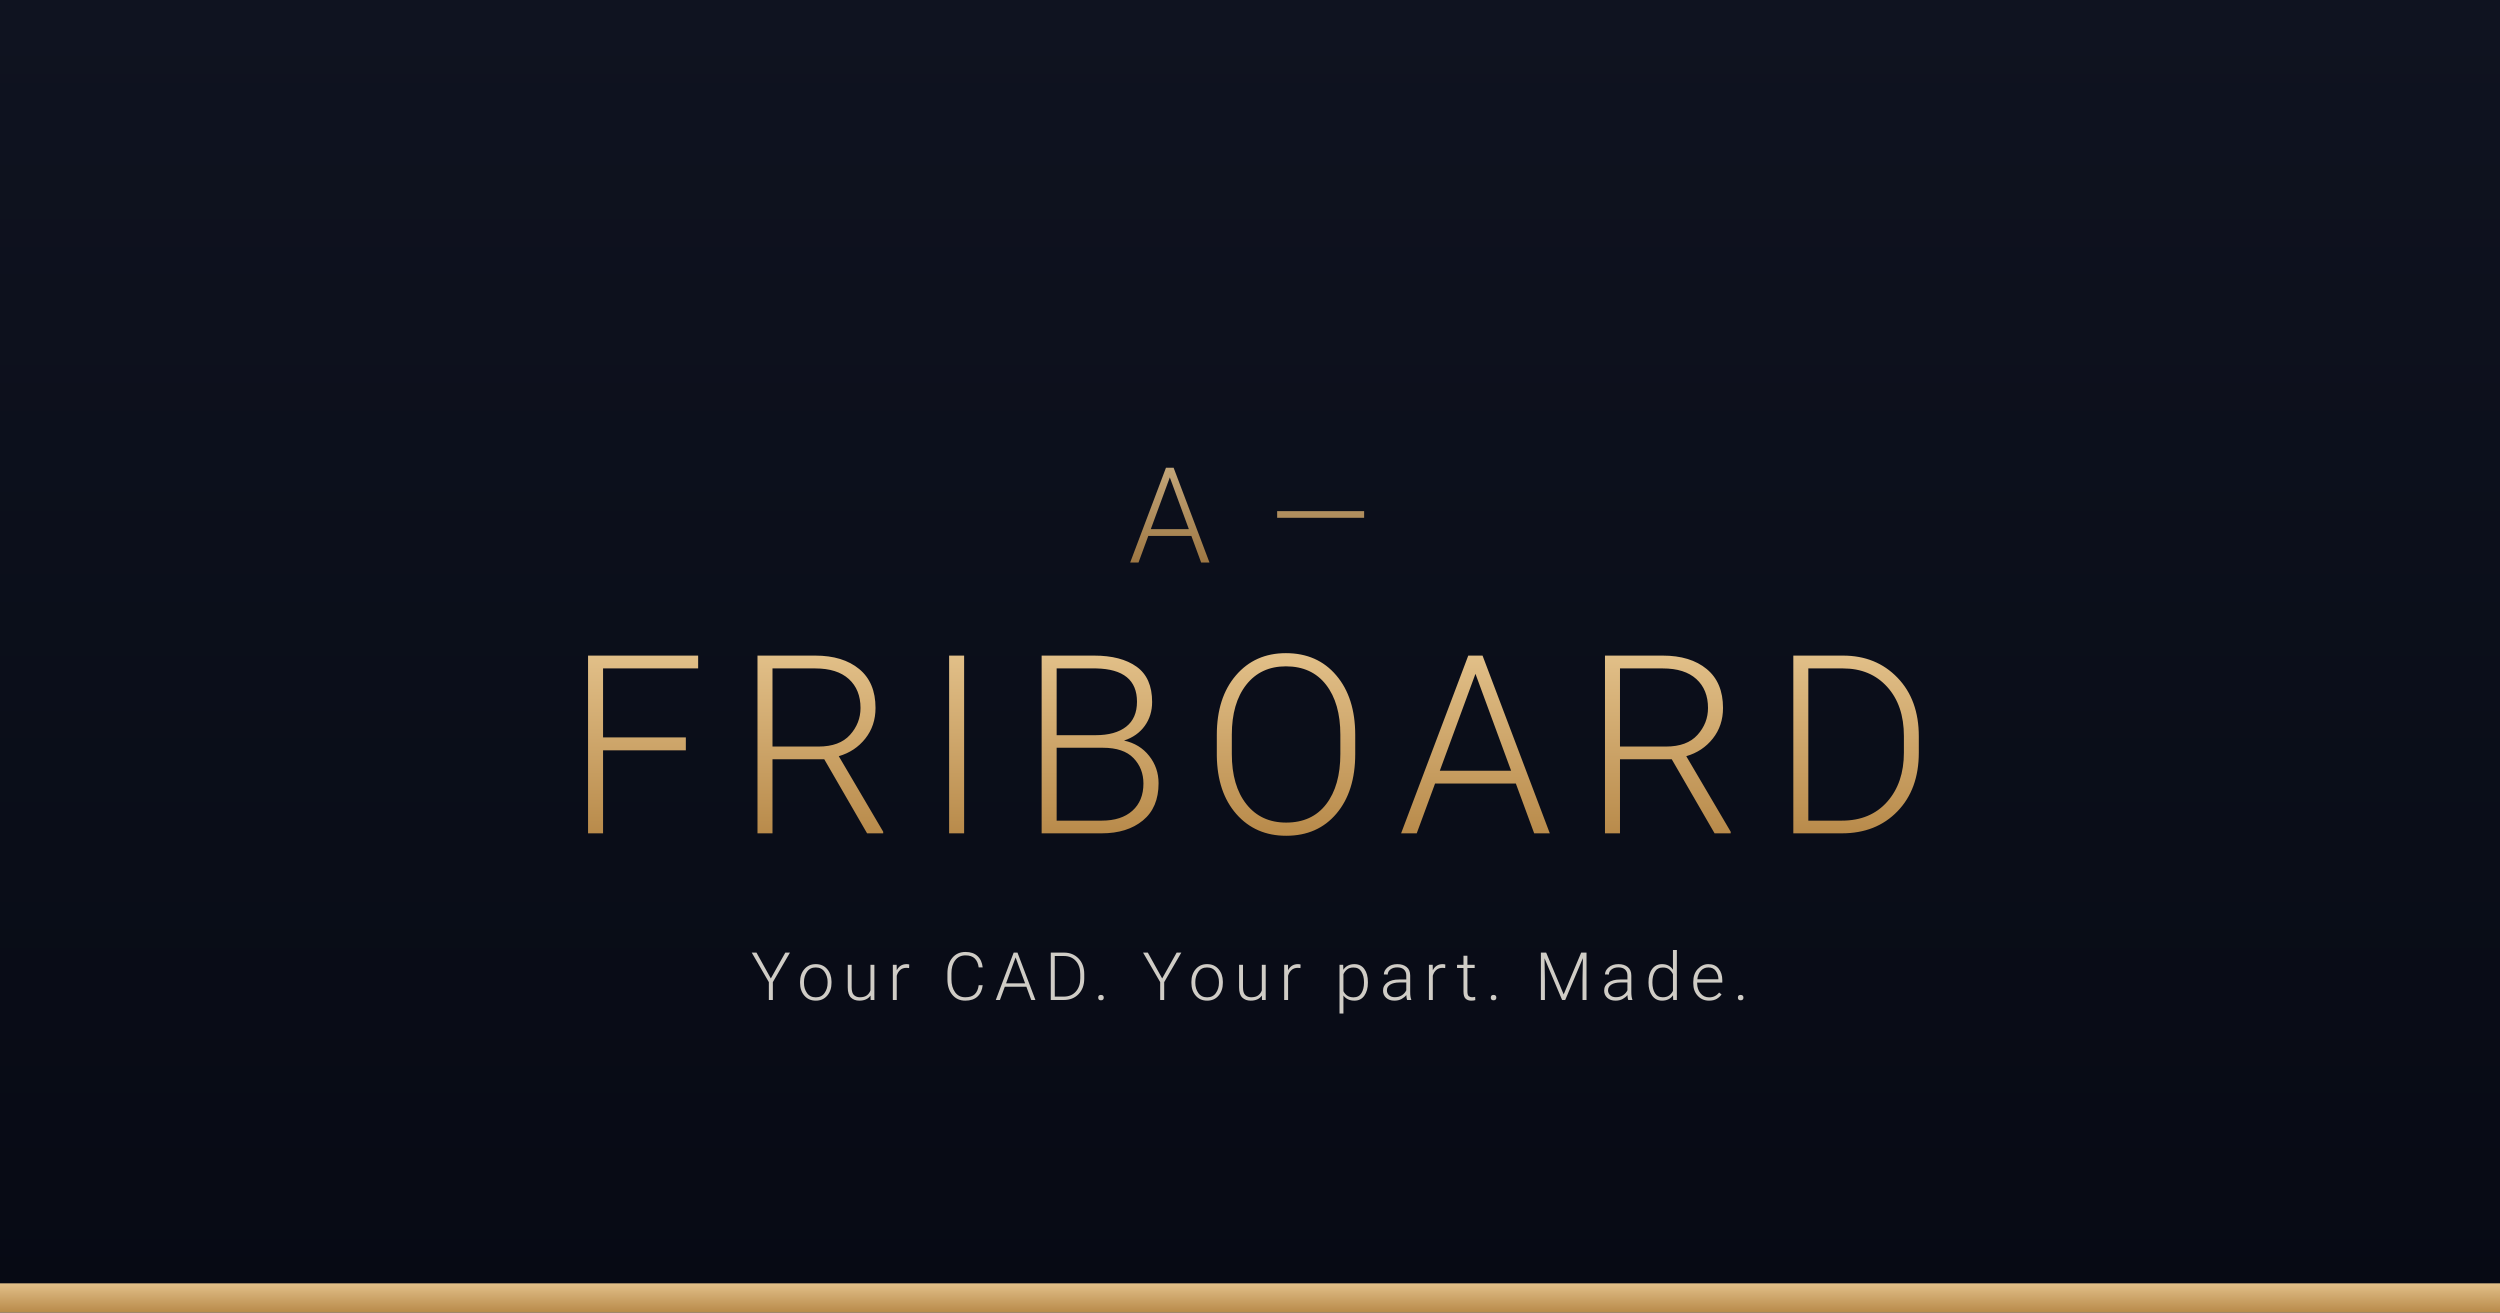
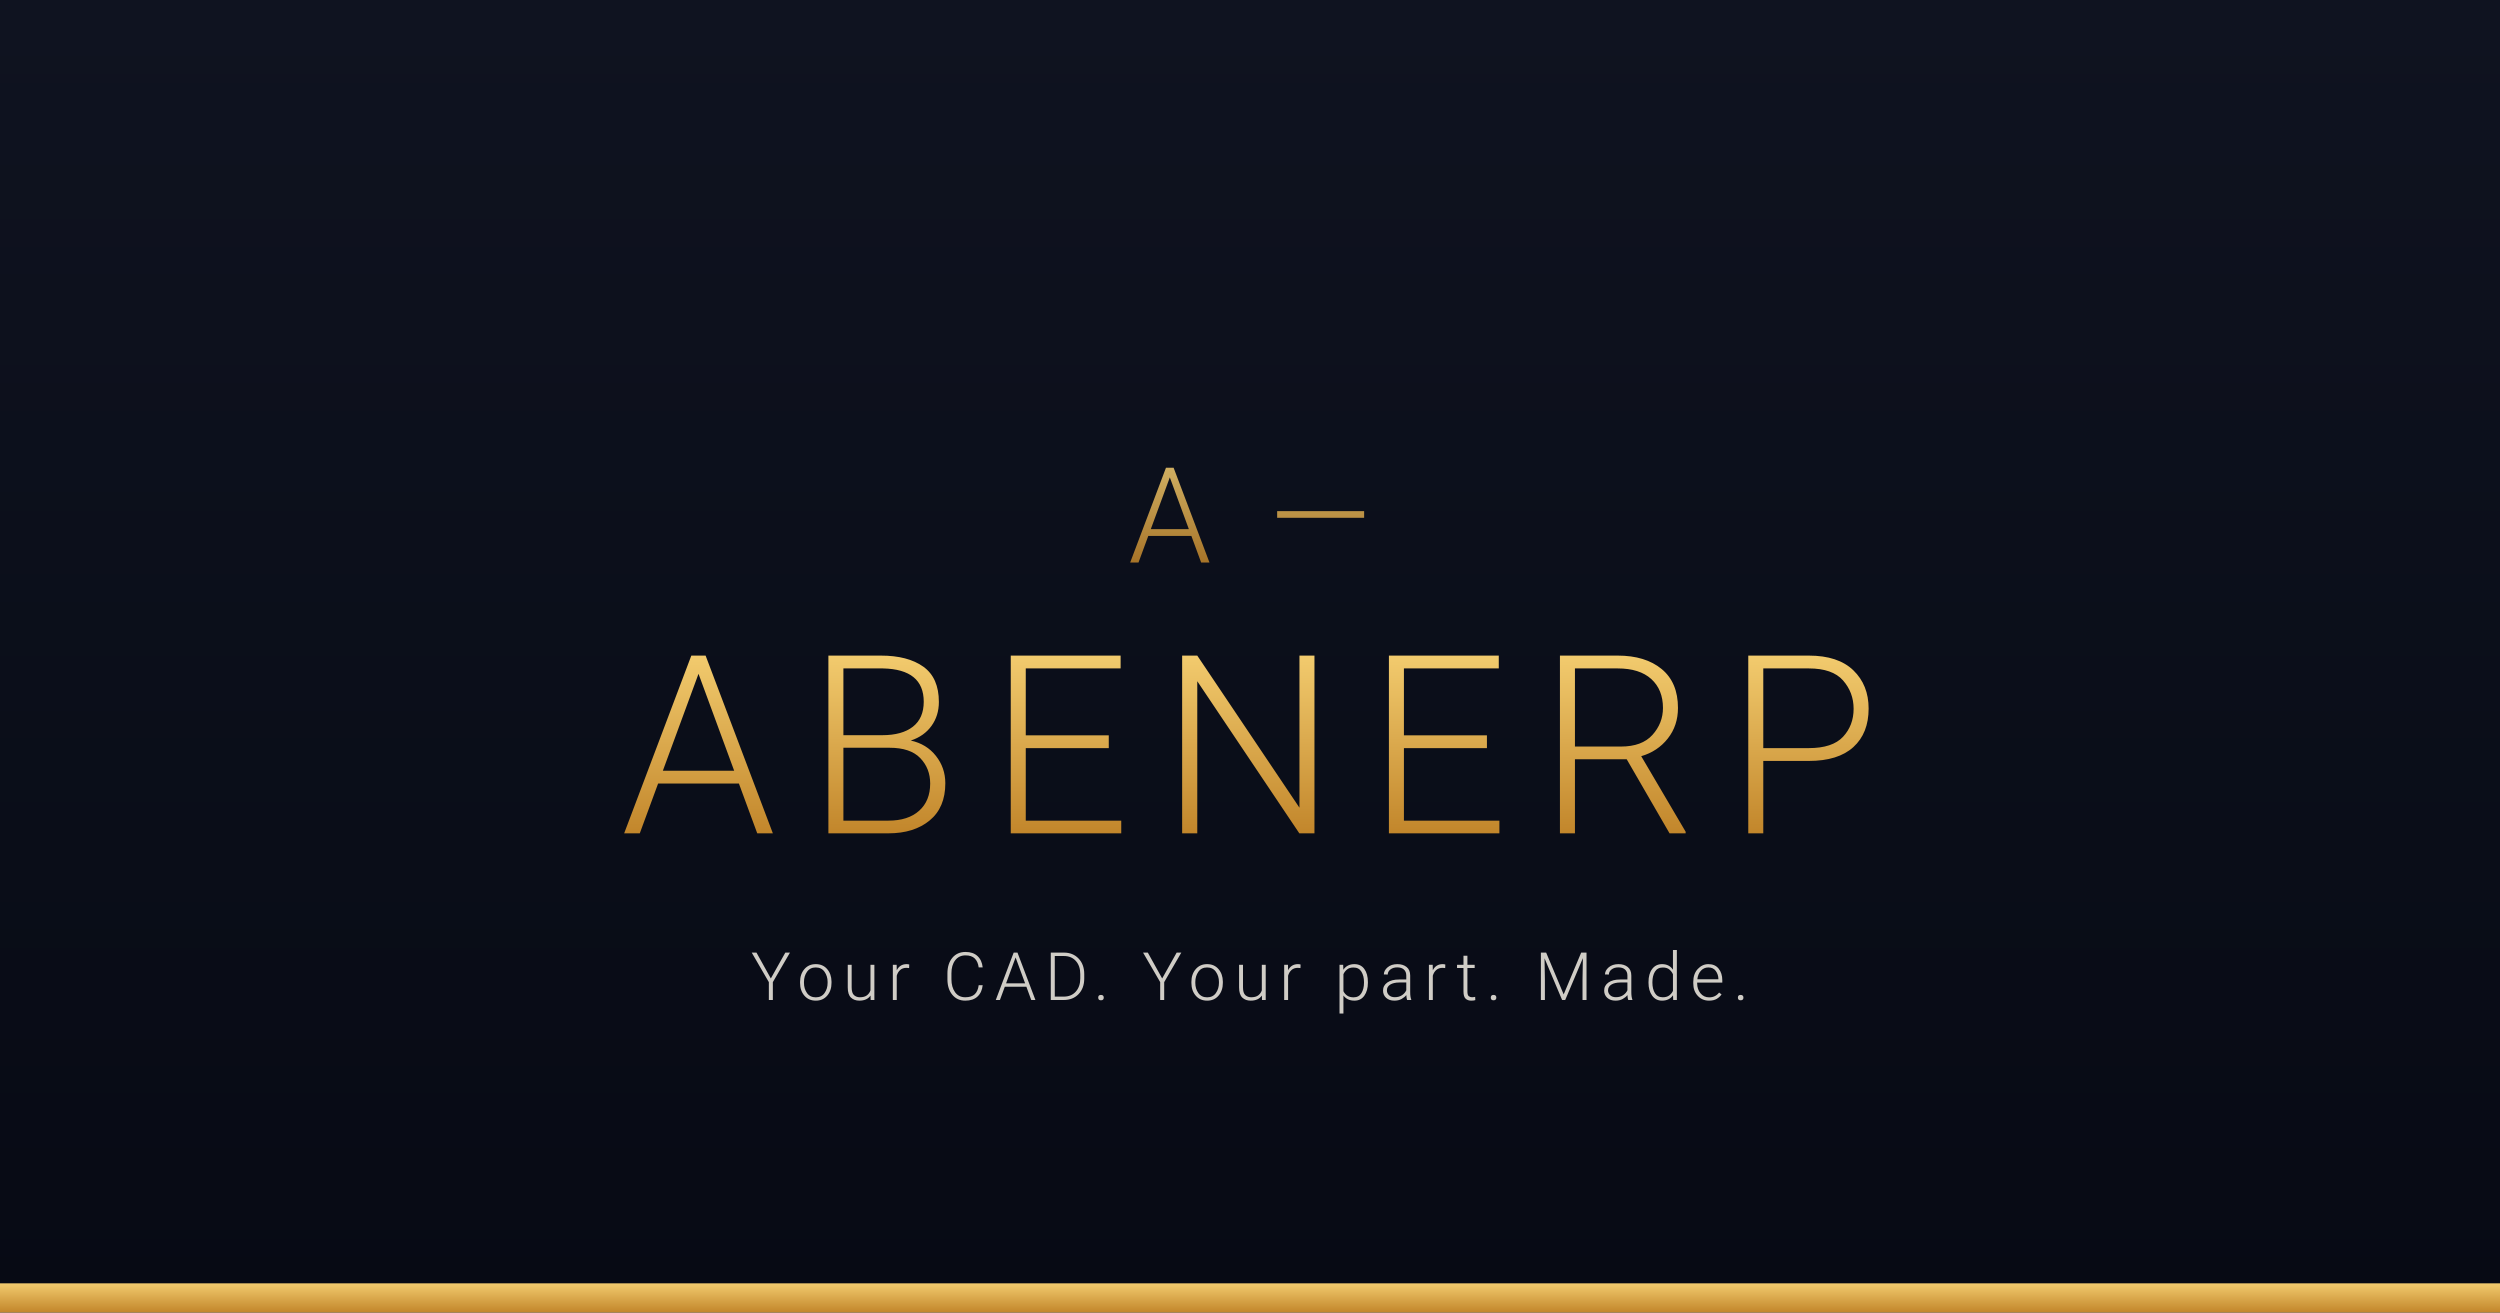
<svg xmlns="http://www.w3.org/2000/svg" viewBox="0 0 1200 630" width="1200" height="630">
  <defs>
    <linearGradient id="gold" x1="0%" y1="0%" x2="0%" y2="100%">
-       <stop offset="0%" stop-color="#e2c089" />
-       <stop offset="100%" stop-color="#b88a4a" />
+       <stop offset="0%" stop-color="#f2cb6e" />
+       <stop offset="100%" stop-color="#c2862b" />
    </linearGradient>
    <linearGradient id="bg" x1="0%" y1="0%" x2="0%" y2="100%">
      <stop offset="0%" stop-color="#0f1320" />
      <stop offset="100%" stop-color="#070a14" />
    </linearGradient>
  </defs>
  <rect width="1200" height="630" fill="url(#bg)" />
  <text x="600" y="270" text-anchor="middle" font-family="system-ui, -apple-system, 'Segoe UI', Roboto, sans-serif" font-weight="300" font-size="64" letter-spacing="6" fill="url(#gold)" opacity="0.85">A —</text>
-   <text x="600" y="400" text-anchor="middle" font-family="system-ui, -apple-system, 'Segoe UI', Roboto, sans-serif" font-weight="300" font-size="120" letter-spacing="14" fill="url(#gold)">FRIBOARD</text>
+   <text x="600" y="400" text-anchor="middle" font-family="system-ui, -apple-system, 'Segoe UI', Roboto, sans-serif" font-weight="300" font-size="120" letter-spacing="14" fill="url(#gold)">ABENERP</text>
  <text x="600" y="480" text-anchor="middle" font-family="system-ui, -apple-system, 'Segoe UI', Roboto, sans-serif" font-weight="300" font-size="32" letter-spacing="4" fill="#f3eee5" opacity="0.85">Your CAD. Your part. Made.</text>
  <rect x="0" y="616" width="1200" height="14" fill="url(#gold)" />
</svg>
